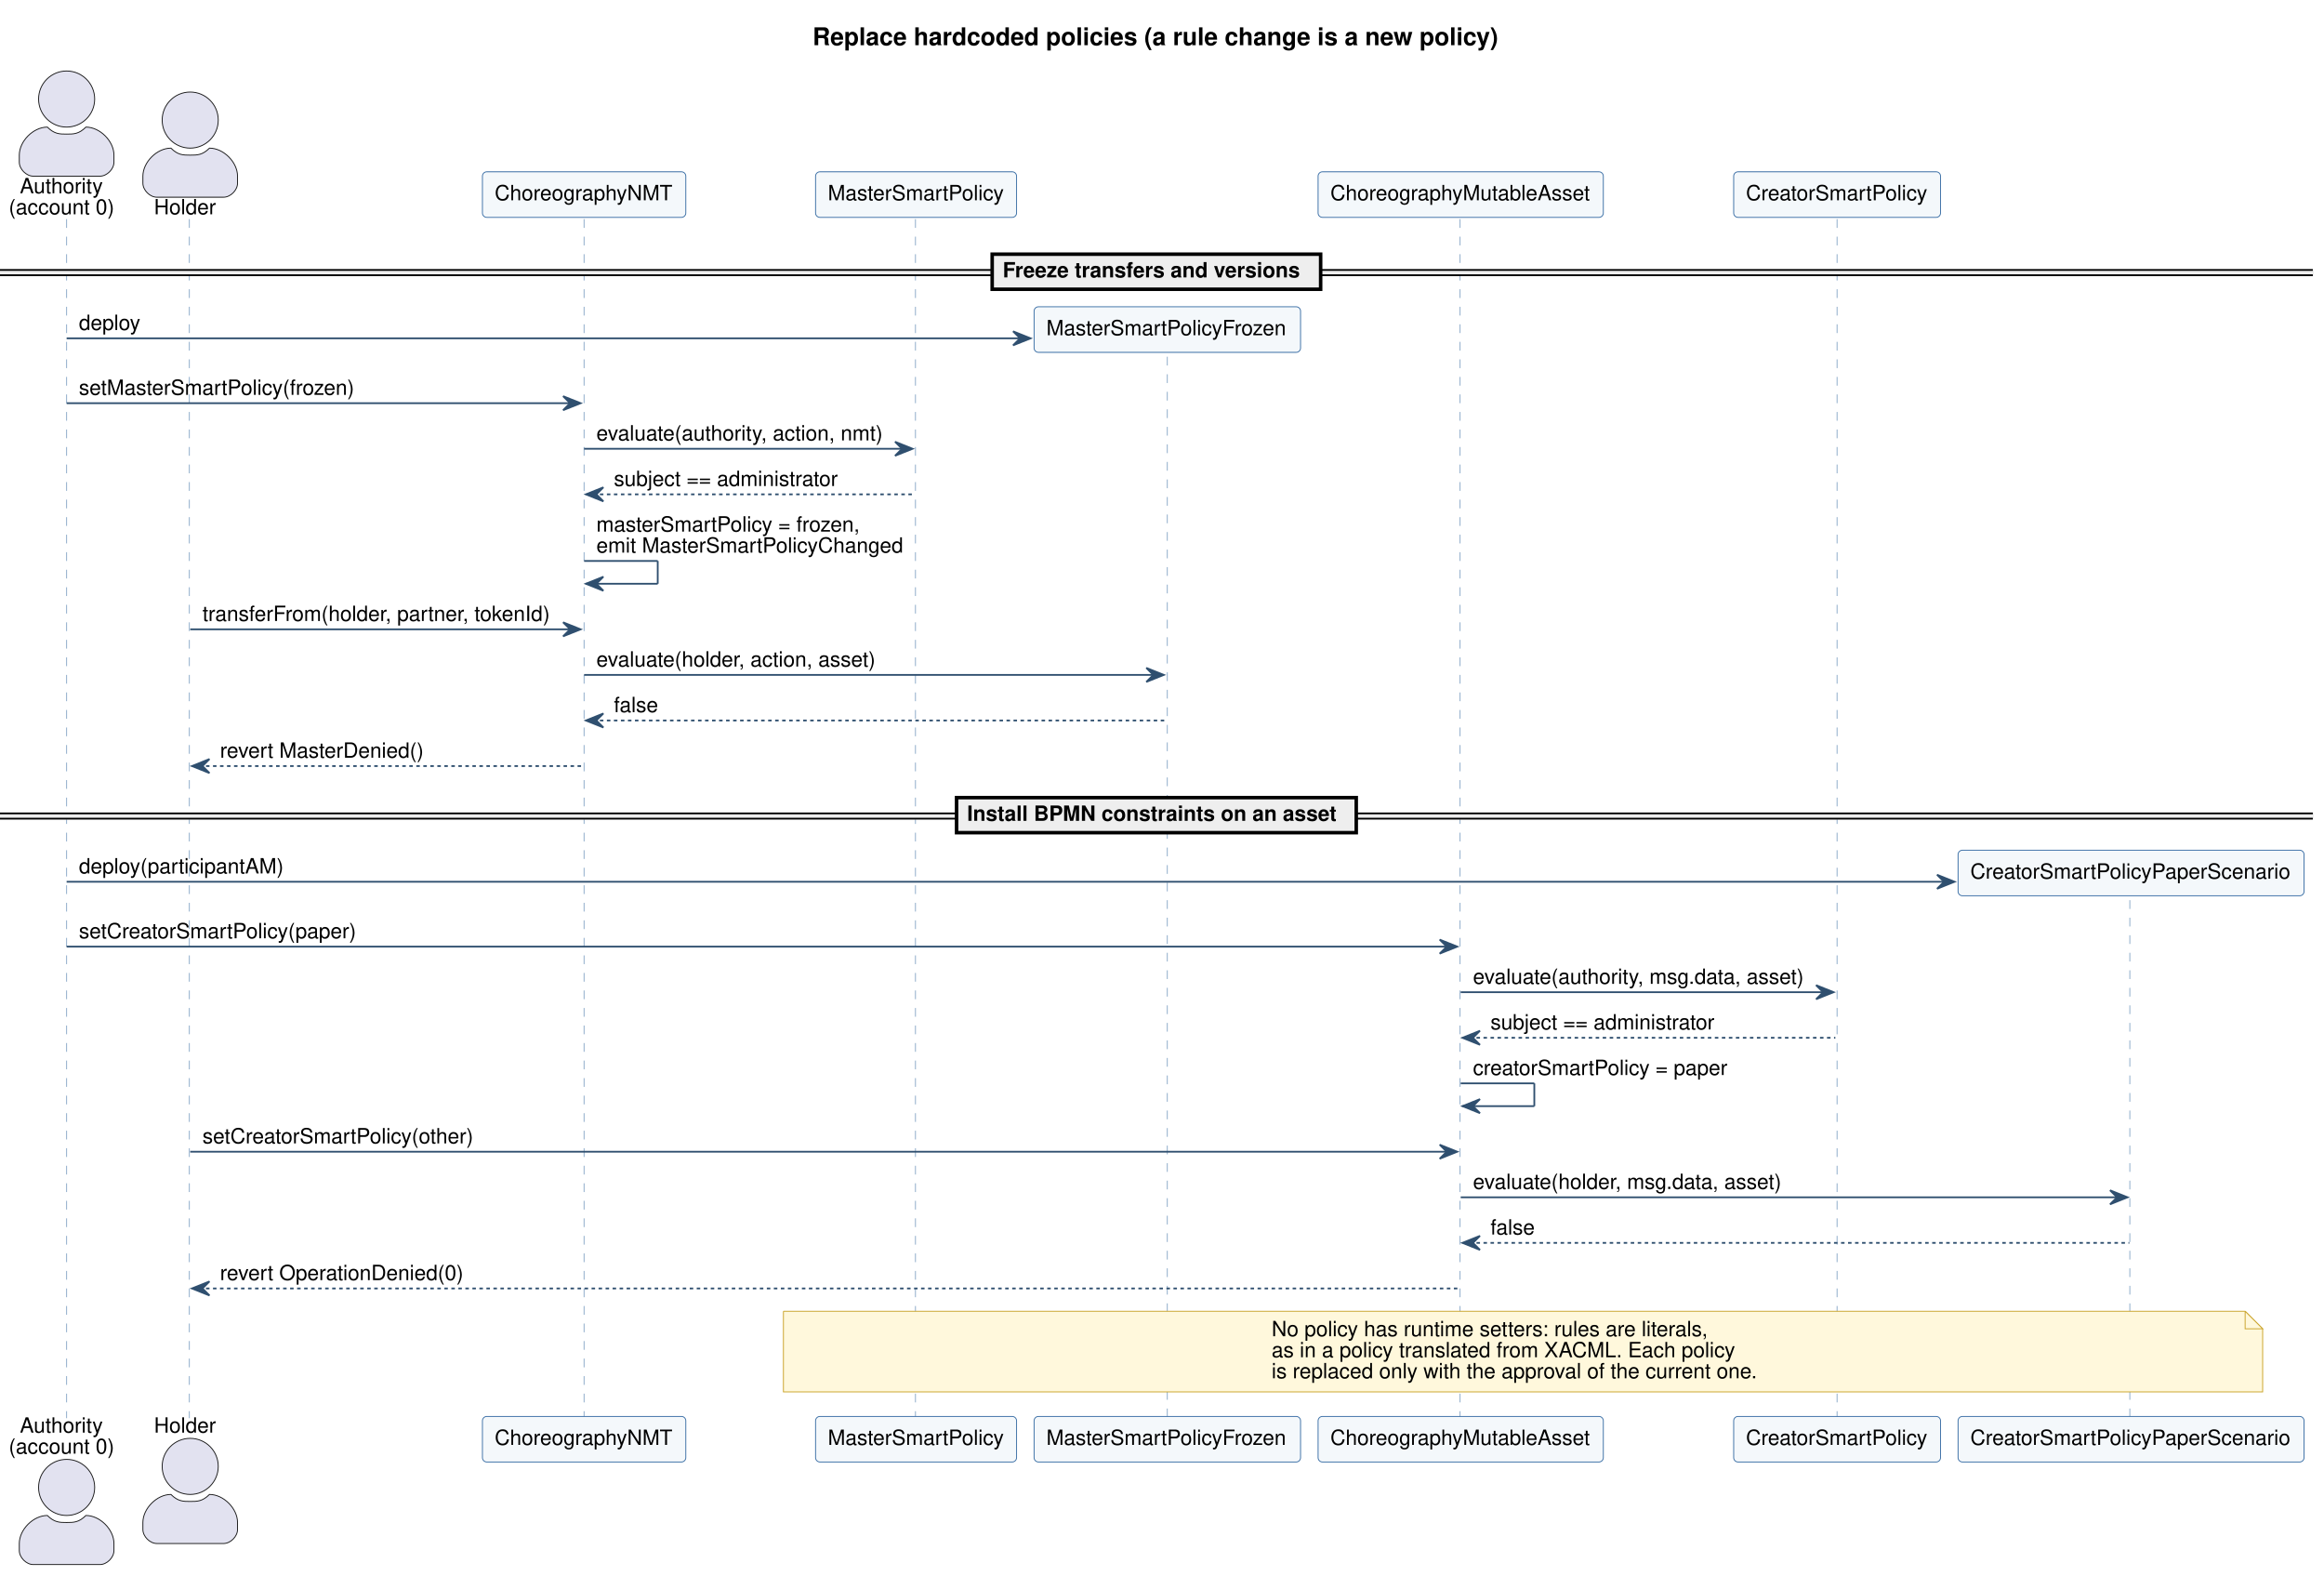
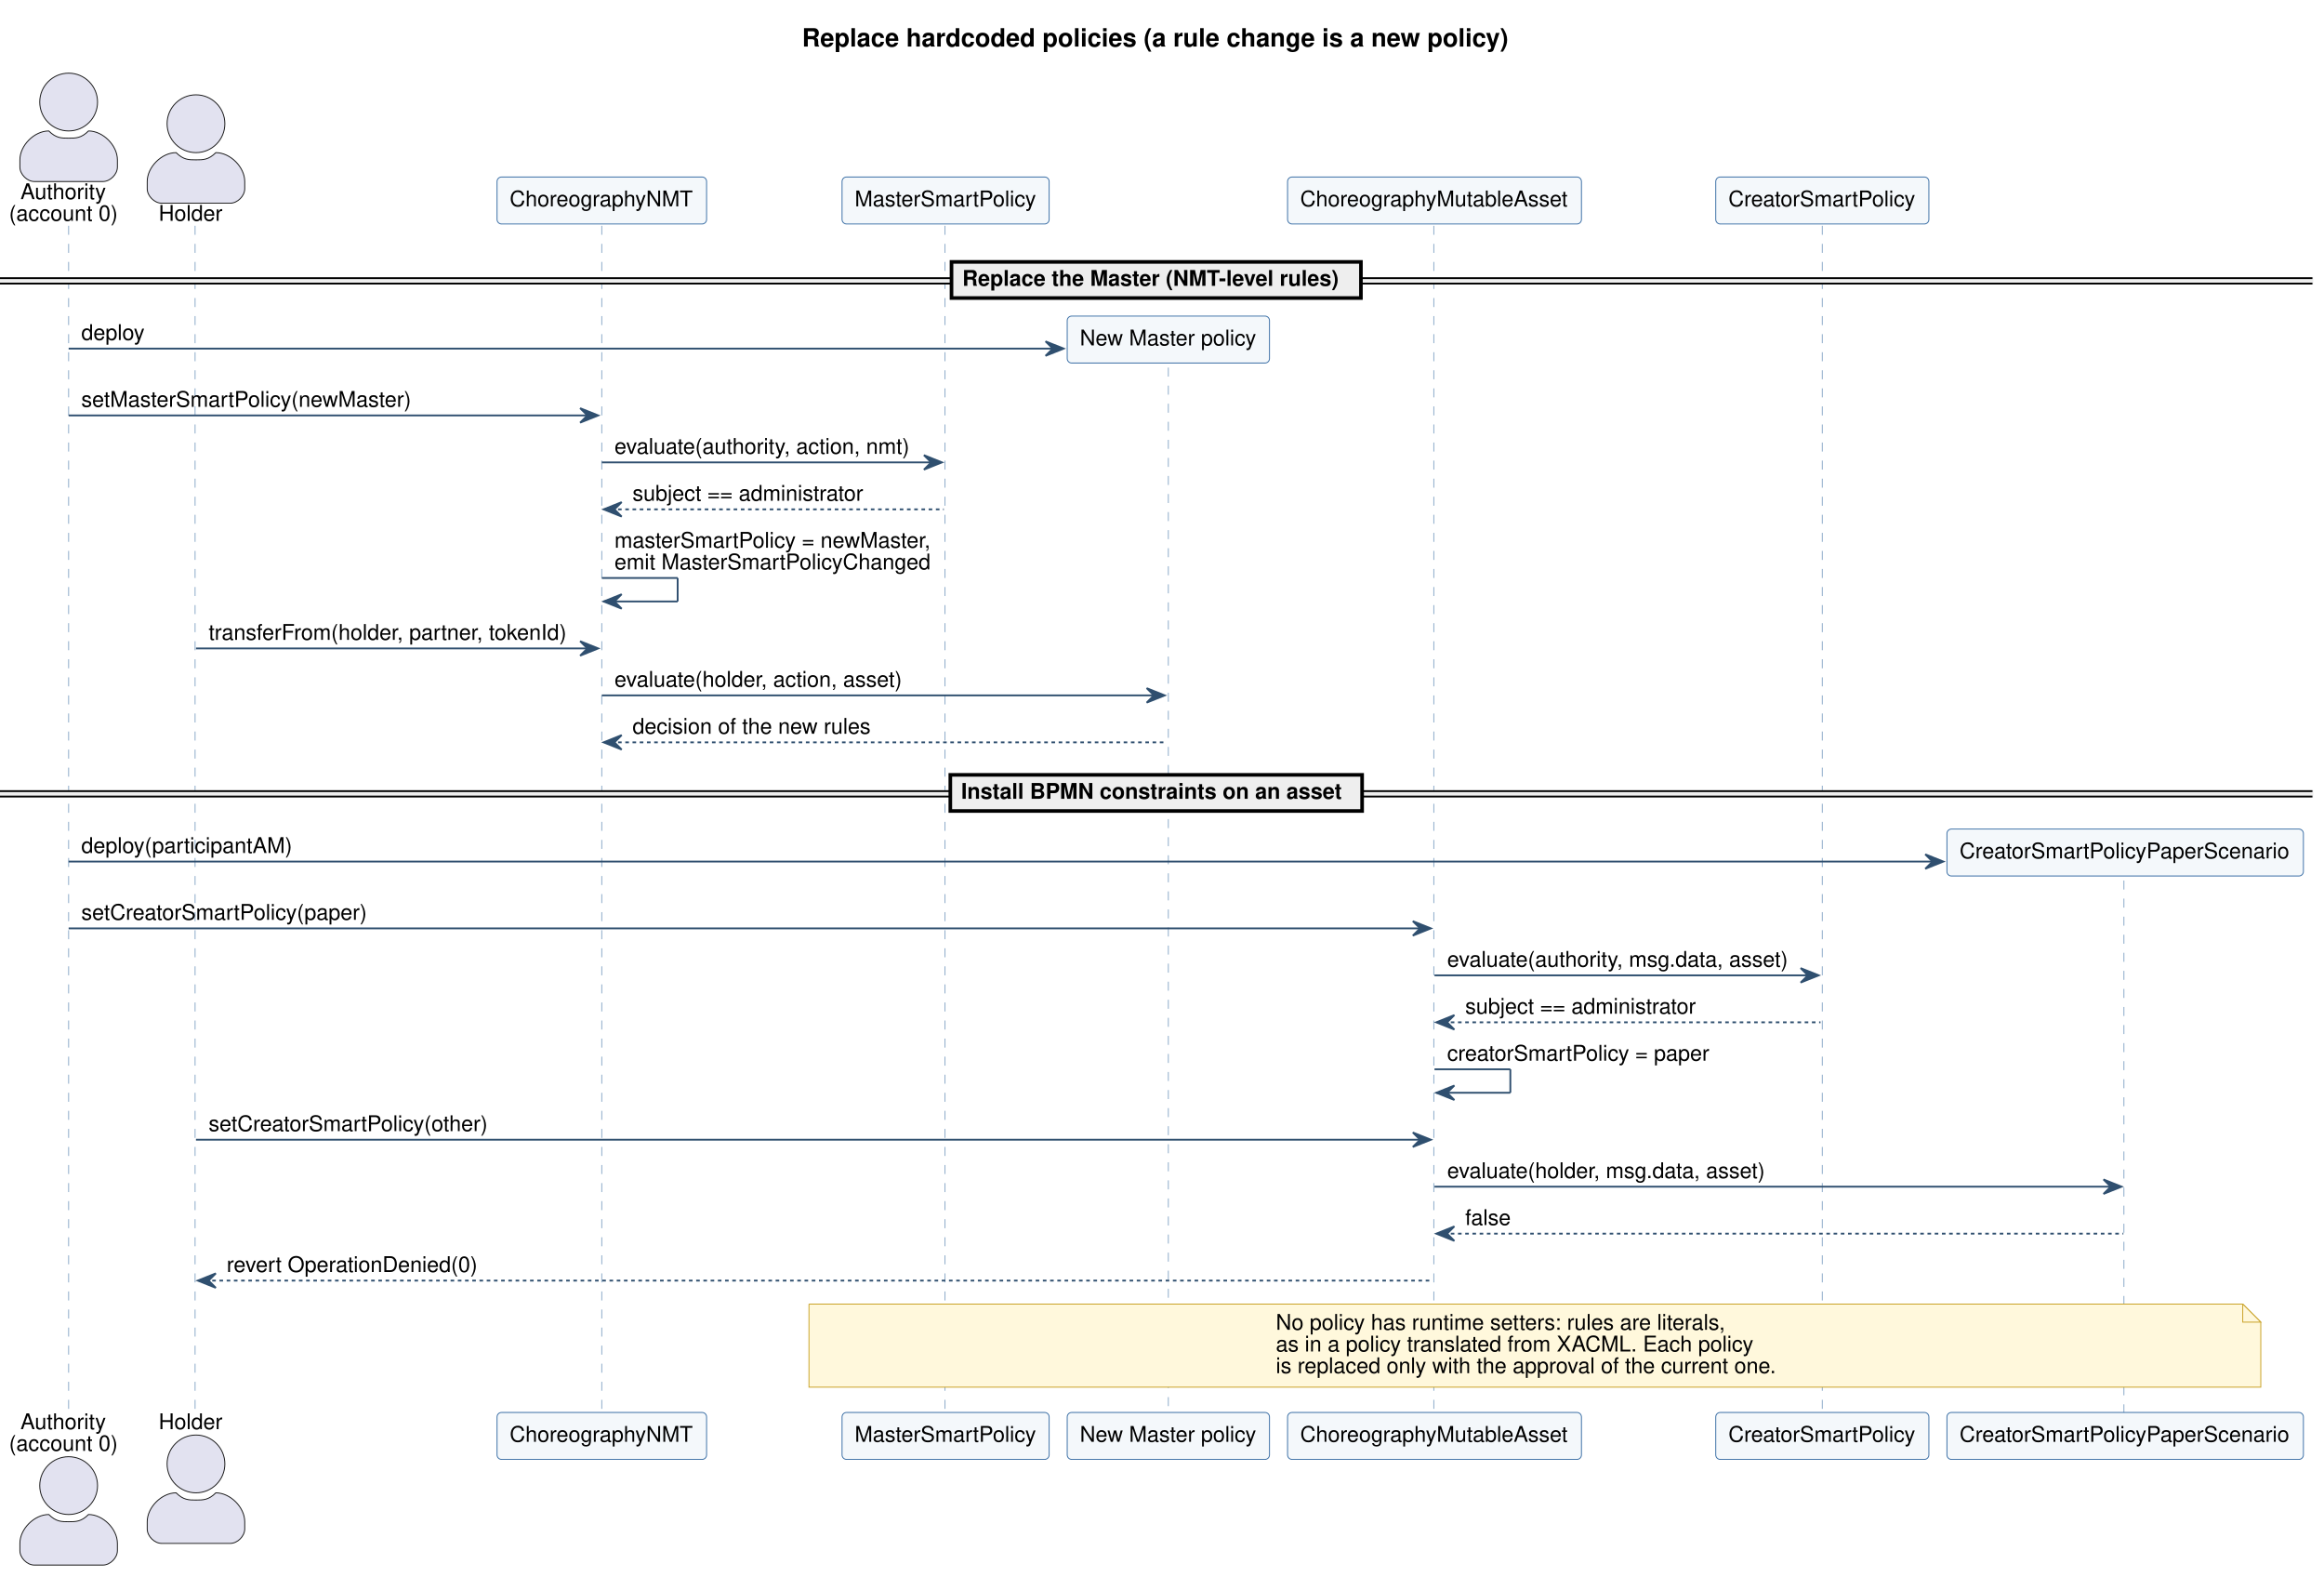
- <svg xmlns="http://www.w3.org/2000/svg" contentStyleType="text/css" height="899px" preserveAspectRatio="none" style="width:1326px;height:899px;background:#FFFFFF;" version="1.1" viewBox="0 0 1326 899" width="1326px" zoomAndPan="magnify">
+ <svg xmlns="http://www.w3.org/2000/svg" contentStyleType="text/css" height="873px" preserveAspectRatio="none" style="width:1287px;height:873px;background:#FFFFFF;" version="1.1" viewBox="0 0 1287 873" width="1287px" zoomAndPan="magnify">
  <defs />
  <g>
-     <text fill="#000000" font-family="Helvetica" font-size="14" font-weight="bold" lengthAdjust="spacing" textLength="391.344" x="463.638" y="25.78">Replace hardcoded policies (a rule change is a new policy)</text>
-     <line style="stroke:#8AA9C8;stroke-width:0.5;stroke-dasharray:5.0,5.0;" x1="38" x2="38" y1="125" y2="809" />
-     <line style="stroke:#8AA9C8;stroke-width:0.5;stroke-dasharray:5.0,5.0;" x1="108.029" x2="108.029" y1="125" y2="809" />
-     <line style="stroke:#8AA9C8;stroke-width:0.5;stroke-dasharray:5.0,5.0;" x1="333.257" x2="333.257" y1="125" y2="809" />
-     <line style="stroke:#8AA9C8;stroke-width:0.5;stroke-dasharray:5.0,5.0;" x1="522.334" x2="522.334" y1="125" y2="809" />
-     <line style="stroke:#8AA9C8;stroke-width:0.5;stroke-dasharray:5.0,5.0;" x1="666.021" x2="666.021" y1="203.5" y2="809" />
-     <line style="stroke:#8AA9C8;stroke-width:0.5;stroke-dasharray:5.0,5.0;" x1="833.057" x2="833.057" y1="125" y2="809" />
-     <line style="stroke:#8AA9C8;stroke-width:0.5;stroke-dasharray:5.0,5.0;" x1="1048.183" x2="1048.183" y1="125" y2="809" />
-     <line style="stroke:#8AA9C8;stroke-width:0.5;stroke-dasharray:5.0,5.0;" x1="1215.21" x2="1215.21" y1="513.5" y2="809" />
+     <text fill="#000000" font-family="Helvetica" font-size="14" font-weight="bold" lengthAdjust="spacing" textLength="391.344" x="444.127" y="25.78">Replace hardcoded policies (a rule change is a new policy)</text>
+     <line style="stroke:#8AA9C8;stroke-width:0.5;stroke-dasharray:5.0,5.0;" x1="38" x2="38" y1="125" y2="783" />
+     <line style="stroke:#8AA9C8;stroke-width:0.5;stroke-dasharray:5.0,5.0;" x1="108.029" x2="108.029" y1="125" y2="783" />
+     <line style="stroke:#8AA9C8;stroke-width:0.5;stroke-dasharray:5.0,5.0;" x1="333.257" x2="333.257" y1="125" y2="783" />
+     <line style="stroke:#8AA9C8;stroke-width:0.5;stroke-dasharray:5.0,5.0;" x1="523.318" x2="523.318" y1="125" y2="783" />
+     <line style="stroke:#8AA9C8;stroke-width:0.5;stroke-dasharray:5.0,5.0;" x1="647.006" x2="647.006" y1="203.5" y2="783" />
+     <line style="stroke:#8AA9C8;stroke-width:0.5;stroke-dasharray:5.0,5.0;" x1="794.033" x2="794.033" y1="125" y2="783" />
+     <line style="stroke:#8AA9C8;stroke-width:0.5;stroke-dasharray:5.0,5.0;" x1="1009.159" x2="1009.159" y1="125" y2="783" />
+     <line style="stroke:#8AA9C8;stroke-width:0.5;stroke-dasharray:5.0,5.0;" x1="1176.187" x2="1176.187" y1="487.5" y2="783" />
    <text fill="#000000" font-family="Helvetica" font-size="12" lengthAdjust="spacing" textLength="47.355" x="11.337" y="110.24">Authority</text>
    <text fill="#000000" font-family="Helvetica" font-size="12" lengthAdjust="spacing" textLength="60.029" x="5" y="122.24">(account 0)</text>
    <ellipse cx="38.015" cy="56.5" fill="#E2E2F0" rx="16" ry="16" style="stroke:#181818;stroke-width:0.5;" />
    <path d="M38.015,76.5 C42.015,76.5 45.015,76.5 49.015,72.5 C57.015,72.5 65.015,80.5 65.015,88.5 L65.015,92.5 C65.015,96.5 61.015,100.5 57.015,100.5 L19.015,100.5 C15.015,100.5 11.015,96.5 11.015,92.5 L11.015,88.5 C11.015,80.5 19.015,72.5 27.015,72.5 C31.015,76.5 34.015,76.5 38.015,76.5 " fill="#E2E2F0" style="stroke:#181818;stroke-width:0.5;" />
-     <text fill="#000000" font-family="Helvetica" font-size="12" lengthAdjust="spacing" textLength="47.355" x="11.337" y="817.24">Authority</text>
-     <text fill="#000000" font-family="Helvetica" font-size="12" lengthAdjust="spacing" textLength="60.029" x="5" y="829.24">(account 0)</text>
-     <ellipse cx="38.015" cy="848.5" fill="#E2E2F0" rx="16" ry="16" style="stroke:#181818;stroke-width:0.5;" />
-     <path d="M38.015,868.5 C42.015,868.5 45.015,868.5 49.015,864.5 C57.015,864.5 65.015,872.5 65.015,880.5 L65.015,884.5 C65.015,888.5 61.015,892.5 57.015,892.5 L19.015,892.5 C15.015,892.5 11.015,888.5 11.015,884.5 L11.015,880.5 C11.015,872.5 19.015,864.5 27.015,864.5 C31.015,868.5 34.015,868.5 38.015,868.5 " fill="#E2E2F0" style="stroke:#181818;stroke-width:0.5;" />
+     <text fill="#000000" font-family="Helvetica" font-size="12" lengthAdjust="spacing" textLength="47.355" x="11.337" y="791.24">Authority</text>
+     <text fill="#000000" font-family="Helvetica" font-size="12" lengthAdjust="spacing" textLength="60.029" x="5" y="803.24">(account 0)</text>
+     <ellipse cx="38.015" cy="822.5" fill="#E2E2F0" rx="16" ry="16" style="stroke:#181818;stroke-width:0.5;" />
+     <path d="M38.015,842.5 C42.015,842.5 45.015,842.5 49.015,838.5 C57.015,838.5 65.015,846.5 65.015,854.5 L65.015,858.5 C65.015,862.5 61.015,866.5 57.015,866.5 L19.015,866.5 C15.015,866.5 11.015,862.5 11.015,858.5 L11.015,854.5 C11.015,846.5 19.015,838.5 27.015,838.5 C31.015,842.5 34.015,842.5 38.015,842.5 " fill="#E2E2F0" style="stroke:#181818;stroke-width:0.5;" />
    <text fill="#000000" font-family="Helvetica" font-size="12" lengthAdjust="spacing" textLength="35.35" x="87.855" y="122.24">Holder</text>
    <ellipse cx="108.529" cy="68.5" fill="#E2E2F0" rx="16" ry="16" style="stroke:#181818;stroke-width:0.5;" />
    <path d="M108.529,88.5 C112.529,88.5 115.529,88.5 119.529,84.5 C127.529,84.5 135.529,92.5 135.529,100.5 L135.529,104.5 C135.529,108.5 131.529,112.5 127.529,112.5 L89.529,112.5 C85.529,112.5 81.529,108.5 81.529,104.5 L81.529,100.5 C81.529,92.5 89.529,84.5 97.529,84.5 C101.529,88.5 104.529,88.5 108.529,88.5 " fill="#E2E2F0" style="stroke:#181818;stroke-width:0.5;" />
-     <text fill="#000000" font-family="Helvetica" font-size="12" lengthAdjust="spacing" textLength="35.35" x="87.855" y="817.24">Holder</text>
-     <ellipse cx="108.529" cy="836.5" fill="#E2E2F0" rx="16" ry="16" style="stroke:#181818;stroke-width:0.5;" />
-     <path d="M108.529,856.5 C112.529,856.5 115.529,856.5 119.529,852.5 C127.529,852.5 135.529,860.5 135.529,868.5 L135.529,872.5 C135.529,876.5 131.529,880.5 127.529,880.5 L89.529,880.5 C85.529,880.5 81.529,876.5 81.529,872.5 L81.529,868.5 C81.529,860.5 89.529,852.5 97.529,852.5 C101.529,856.5 104.529,856.5 108.529,856.5 " fill="#E2E2F0" style="stroke:#181818;stroke-width:0.5;" />
+     <text fill="#000000" font-family="Helvetica" font-size="12" lengthAdjust="spacing" textLength="35.35" x="87.855" y="791.24">Holder</text>
+     <ellipse cx="108.529" cy="810.5" fill="#E2E2F0" rx="16" ry="16" style="stroke:#181818;stroke-width:0.5;" />
+     <path d="M108.529,830.5 C112.529,830.5 115.529,830.5 119.529,826.5 C127.529,826.5 135.529,834.5 135.529,842.5 L135.529,846.5 C135.529,850.5 131.529,854.5 127.529,854.5 L89.529,854.5 C85.529,854.5 81.529,850.5 81.529,846.5 L81.529,842.5 C81.529,834.5 89.529,826.5 97.529,826.5 C101.529,830.5 104.529,830.5 108.529,830.5 " fill="#E2E2F0" style="stroke:#181818;stroke-width:0.5;" />
    <rect fill="#F4F8FB" height="26" rx="2.5" ry="2.5" style="stroke:#3A6EA5;stroke-width:0.5;" width="116.041" x="275.257" y="98" />
    <text fill="#000000" font-family="Helvetica" font-size="12" lengthAdjust="spacing" textLength="102.041" x="282.257" y="114.24">ChoreographyNMT</text>
-     <rect fill="#F4F8FB" height="26" rx="2.5" ry="2.5" style="stroke:#3A6EA5;stroke-width:0.5;" width="116.041" x="275.257" y="808" />
-     <text fill="#000000" font-family="Helvetica" font-size="12" lengthAdjust="spacing" textLength="102.041" x="282.257" y="824.24">ChoreographyNMT</text>
-     <rect fill="#F4F8FB" height="26" rx="2.5" ry="2.5" style="stroke:#3A6EA5;stroke-width:0.5;" width="114.688" x="465.334" y="98" />
-     <text fill="#000000" font-family="Helvetica" font-size="12" lengthAdjust="spacing" textLength="100.688" x="472.334" y="114.24">MasterSmartPolicy</text>
-     <rect fill="#F4F8FB" height="26" rx="2.5" ry="2.5" style="stroke:#3A6EA5;stroke-width:0.5;" width="114.688" x="465.334" y="808" />
-     <text fill="#000000" font-family="Helvetica" font-size="12" lengthAdjust="spacing" textLength="100.688" x="472.334" y="824.24">MasterSmartPolicy</text>
-     <rect fill="#F4F8FB" height="26" rx="2.5" ry="2.5" style="stroke:#3A6EA5;stroke-width:0.5;" width="152.035" x="590.021" y="808" />
-     <text fill="#000000" font-family="Helvetica" font-size="12" lengthAdjust="spacing" textLength="138.035" x="597.021" y="824.24">MasterSmartPolicyFrozen</text>
-     <rect fill="#F4F8FB" height="26" rx="2.5" ry="2.5" style="stroke:#3A6EA5;stroke-width:0.5;" width="162.752" x="752.057" y="98" />
-     <text fill="#000000" font-family="Helvetica" font-size="12" lengthAdjust="spacing" textLength="148.752" x="759.057" y="114.24">ChoreographyMutableAsset</text>
-     <rect fill="#F4F8FB" height="26" rx="2.5" ry="2.5" style="stroke:#3A6EA5;stroke-width:0.5;" width="162.752" x="752.057" y="808" />
-     <text fill="#000000" font-family="Helvetica" font-size="12" lengthAdjust="spacing" textLength="148.752" x="759.057" y="824.24">ChoreographyMutableAsset</text>
-     <rect fill="#F4F8FB" height="26" rx="2.5" ry="2.5" style="stroke:#3A6EA5;stroke-width:0.5;" width="118.027" x="989.183" y="98" />
-     <text fill="#000000" font-family="Helvetica" font-size="12" lengthAdjust="spacing" textLength="104.027" x="996.183" y="114.24">CreatorSmartPolicy</text>
-     <rect fill="#F4F8FB" height="26" rx="2.5" ry="2.5" style="stroke:#3A6EA5;stroke-width:0.5;" width="118.027" x="989.183" y="808" />
-     <text fill="#000000" font-family="Helvetica" font-size="12" lengthAdjust="spacing" textLength="104.027" x="996.183" y="824.24">CreatorSmartPolicy</text>
-     <rect fill="#F4F8FB" height="26" rx="2.5" ry="2.5" style="stroke:#3A6EA5;stroke-width:0.5;" width="197.41" x="1117.21" y="808" />
-     <text fill="#000000" font-family="Helvetica" font-size="12" lengthAdjust="spacing" textLength="183.41" x="1124.21" y="824.24">CreatorSmartPolicyPaperScenario</text>
-     <rect fill="#EEEEEE" height="3" style="stroke:#EEEEEE;stroke-width:1.0;" width="1319.62" x="0" y="154" />
-     <line style="stroke:#000000;stroke-width:1.0;" x1="0" x2="1319.62" y1="154" y2="154" />
-     <line style="stroke:#000000;stroke-width:1.0;" x1="0" x2="1319.62" y1="157" y2="157" />
-     <rect fill="#EEEEEE" height="20" style="stroke:#000000;stroke-width:2.0;" width="187.408" x="566.106" y="145" />
-     <text fill="#000000" font-family="Helvetica" font-size="12" font-weight="bold" lengthAdjust="spacing" textLength="170.074" x="572.106" y="158.24">Freeze transfers and versions</text>
-     <polygon fill="#2F4F6F" points="578.021,189,588.021,193,578.021,197,582.021,193" style="stroke:#2F4F6F;stroke-width:1.0;" />
-     <line style="stroke:#2F4F6F;stroke-width:1.0;" x1="38.015" x2="584.021" y1="193" y2="193" />
+     <rect fill="#F4F8FB" height="26" rx="2.5" ry="2.5" style="stroke:#3A6EA5;stroke-width:0.5;" width="116.041" x="275.257" y="782" />
+     <text fill="#000000" font-family="Helvetica" font-size="12" lengthAdjust="spacing" textLength="102.041" x="282.257" y="798.24">ChoreographyNMT</text>
+     <rect fill="#F4F8FB" height="26" rx="2.5" ry="2.5" style="stroke:#3A6EA5;stroke-width:0.5;" width="114.688" x="466.318" y="98" />
+     <text fill="#000000" font-family="Helvetica" font-size="12" lengthAdjust="spacing" textLength="100.688" x="473.318" y="114.24">MasterSmartPolicy</text>
+     <rect fill="#F4F8FB" height="26" rx="2.5" ry="2.5" style="stroke:#3A6EA5;stroke-width:0.5;" width="114.688" x="466.318" y="782" />
+     <text fill="#000000" font-family="Helvetica" font-size="12" lengthAdjust="spacing" textLength="100.688" x="473.318" y="798.24">MasterSmartPolicy</text>
+     <rect fill="#F4F8FB" height="26" rx="2.5" ry="2.5" style="stroke:#3A6EA5;stroke-width:0.5;" width="112.027" x="591.006" y="782" />
+     <text fill="#000000" font-family="Helvetica" font-size="12" lengthAdjust="spacing" textLength="98.027" x="598.006" y="798.24">New Master policy</text>
+     <rect fill="#F4F8FB" height="26" rx="2.5" ry="2.5" style="stroke:#3A6EA5;stroke-width:0.5;" width="162.752" x="713.033" y="98" />
+     <text fill="#000000" font-family="Helvetica" font-size="12" lengthAdjust="spacing" textLength="148.752" x="720.033" y="114.24">ChoreographyMutableAsset</text>
+     <rect fill="#F4F8FB" height="26" rx="2.5" ry="2.5" style="stroke:#3A6EA5;stroke-width:0.5;" width="162.752" x="713.033" y="782" />
+     <text fill="#000000" font-family="Helvetica" font-size="12" lengthAdjust="spacing" textLength="148.752" x="720.033" y="798.24">ChoreographyMutableAsset</text>
+     <rect fill="#F4F8FB" height="26" rx="2.5" ry="2.5" style="stroke:#3A6EA5;stroke-width:0.5;" width="118.027" x="950.159" y="98" />
+     <text fill="#000000" font-family="Helvetica" font-size="12" lengthAdjust="spacing" textLength="104.027" x="957.159" y="114.24">CreatorSmartPolicy</text>
+     <rect fill="#F4F8FB" height="26" rx="2.5" ry="2.5" style="stroke:#3A6EA5;stroke-width:0.5;" width="118.027" x="950.159" y="782" />
+     <text fill="#000000" font-family="Helvetica" font-size="12" lengthAdjust="spacing" textLength="104.027" x="957.159" y="798.24">CreatorSmartPolicy</text>
+     <rect fill="#F4F8FB" height="26" rx="2.5" ry="2.5" style="stroke:#3A6EA5;stroke-width:0.5;" width="197.41" x="1078.187" y="782" />
+     <text fill="#000000" font-family="Helvetica" font-size="12" lengthAdjust="spacing" textLength="183.41" x="1085.187" y="798.24">CreatorSmartPolicyPaperScenario</text>
+     <rect fill="#EEEEEE" height="3" style="stroke:#EEEEEE;stroke-width:1.0;" width="1280.597" x="0" y="154" />
+     <line style="stroke:#000000;stroke-width:1.0;" x1="0" x2="1280.597" y1="154" y2="154" />
+     <line style="stroke:#000000;stroke-width:1.0;" x1="0" x2="1280.597" y1="157" y2="157" />
+     <rect fill="#EEEEEE" height="20" style="stroke:#000000;stroke-width:2.0;" width="226.731" x="526.933" y="145" />
+     <text fill="#000000" font-family="Helvetica" font-size="12" font-weight="bold" lengthAdjust="spacing" textLength="209.397" x="532.933" y="158.24">Replace the Master (NMT-level rules)</text>
+     <polygon fill="#2F4F6F" points="579.006,189,589.006,193,579.006,197,583.006,193" style="stroke:#2F4F6F;stroke-width:1.0;" />
+     <line style="stroke:#2F4F6F;stroke-width:1.0;" x1="38.015" x2="585.006" y1="193" y2="193" />
    <text fill="#000000" font-family="Helvetica" font-size="12" lengthAdjust="spacing" textLength="35.361" x="45.015" y="188.24">deploy</text>
-     <rect fill="#F4F8FB" height="26" rx="2.5" ry="2.5" style="stroke:#3A6EA5;stroke-width:0.5;" width="152.035" x="590.021" y="175" />
-     <text fill="#000000" font-family="Helvetica" font-size="12" lengthAdjust="spacing" textLength="138.035" x="597.021" y="191.24">MasterSmartPolicyFrozen</text>
+     <rect fill="#F4F8FB" height="26" rx="2.5" ry="2.5" style="stroke:#3A6EA5;stroke-width:0.5;" width="112.027" x="591.006" y="175" />
+     <text fill="#000000" font-family="Helvetica" font-size="12" lengthAdjust="spacing" textLength="98.027" x="598.006" y="191.24">New Master policy</text>
    <polygon fill="#2F4F6F" points="321.277,226,331.277,230,321.277,234,325.277,230" style="stroke:#2F4F6F;stroke-width:1.0;" />
    <line style="stroke:#2F4F6F;stroke-width:1.0;" x1="38.015" x2="327.277" y1="230" y2="230" />
-     <text fill="#000000" font-family="Helvetica" font-size="12" lengthAdjust="spacing" textLength="158.039" x="45.015" y="225.24">setMasterSmartPolicy(frozen)</text>
-     <polygon fill="#2F4F6F" points="510.678,252,520.678,256,510.678,260,514.678,256" style="stroke:#2F4F6F;stroke-width:1.0;" />
-     <line style="stroke:#2F4F6F;stroke-width:1.0;" x1="333.277" x2="516.678" y1="256" y2="256" />
+     <text fill="#000000" font-family="Helvetica" font-size="12" lengthAdjust="spacing" textLength="183.375" x="45.015" y="225.24">setMasterSmartPolicy(newMaster)</text>
+     <polygon fill="#2F4F6F" points="511.662,252,521.662,256,511.662,260,515.662,256" style="stroke:#2F4F6F;stroke-width:1.0;" />
+     <line style="stroke:#2F4F6F;stroke-width:1.0;" x1="333.277" x2="517.662" y1="256" y2="256" />
    <text fill="#000000" font-family="Helvetica" font-size="12" lengthAdjust="spacing" textLength="164.748" x="340.277" y="251.24">evaluate(authority, action, nmt)</text>
    <polygon fill="#2F4F6F" points="344.277,278,334.277,282,344.277,286,340.277,282" style="stroke:#2F4F6F;stroke-width:1.0;" />
-     <line style="stroke:#2F4F6F;stroke-width:1.0;stroke-dasharray:2.0,2.0;" x1="338.277" x2="521.678" y1="282" y2="282" />
+     <line style="stroke:#2F4F6F;stroke-width:1.0;stroke-dasharray:2.0,2.0;" x1="338.277" x2="522.662" y1="282" y2="282" />
    <text fill="#000000" font-family="Helvetica" font-size="12" lengthAdjust="spacing" textLength="128.062" x="350.277" y="277.24">subject == administrator</text>
    <line style="stroke:#2F4F6F;stroke-width:1.0;" x1="333.277" x2="375.277" y1="320" y2="320" />
    <line style="stroke:#2F4F6F;stroke-width:1.0;" x1="375.277" x2="375.277" y1="320" y2="333" />
    <line style="stroke:#2F4F6F;stroke-width:1.0;" x1="334.277" x2="375.277" y1="333" y2="333" />
    <polygon fill="#2F4F6F" points="344.277,329,334.277,333,344.277,337,340.277,333" style="stroke:#2F4F6F;stroke-width:1.0;" />
-     <text fill="#000000" font-family="Helvetica" font-size="12" lengthAdjust="spacing" textLength="151.049" x="340.277" y="303.24">masterSmartPolicy = frozen,</text>
+     <text fill="#000000" font-family="Helvetica" font-size="12" lengthAdjust="spacing" textLength="176.385" x="340.277" y="303.24">masterSmartPolicy = newMaster,</text>
    <text fill="#000000" font-family="Helvetica" font-size="12" lengthAdjust="spacing" textLength="175.4" x="340.277" y="315.24">emit MasterSmartPolicyChanged</text>
    <polygon fill="#2F4F6F" points="321.277,355,331.277,359,321.277,363,325.277,359" style="stroke:#2F4F6F;stroke-width:1.0;" />
    <line style="stroke:#2F4F6F;stroke-width:1.0;" x1="108.529" x2="327.277" y1="359" y2="359" />
    <text fill="#000000" font-family="Helvetica" font-size="12" lengthAdjust="spacing" textLength="200.748" x="115.529" y="354.24">transferFrom(holder, partner, tokenId)</text>
-     <polygon fill="#2F4F6F" points="654.039,381,664.039,385,654.039,389,658.039,385" style="stroke:#2F4F6F;stroke-width:1.0;" />
-     <line style="stroke:#2F4F6F;stroke-width:1.0;" x1="333.277" x2="660.039" y1="385" y2="385" />
+     <polygon fill="#2F4F6F" points="635.019,381,645.019,385,635.019,389,639.019,385" style="stroke:#2F4F6F;stroke-width:1.0;" />
+     <line style="stroke:#2F4F6F;stroke-width:1.0;" x1="333.277" x2="641.019" y1="385" y2="385" />
    <text fill="#000000" font-family="Helvetica" font-size="12" lengthAdjust="spacing" textLength="160.758" x="340.277" y="380.24">evaluate(holder, action, asset)</text>
    <polygon fill="#2F4F6F" points="344.277,407,334.277,411,344.277,415,340.277,411" style="stroke:#2F4F6F;stroke-width:1.0;" />
-     <line style="stroke:#2F4F6F;stroke-width:1.0;stroke-dasharray:2.0,2.0;" x1="338.277" x2="665.039" y1="411" y2="411" />
-     <text fill="#000000" font-family="Helvetica" font-size="12" lengthAdjust="spacing" textLength="25.348" x="350.277" y="406.24">false</text>
-     <polygon fill="#2F4F6F" points="119.529,433,109.529,437,119.529,441,115.529,437" style="stroke:#2F4F6F;stroke-width:1.0;" />
-     <line style="stroke:#2F4F6F;stroke-width:1.0;stroke-dasharray:2.0,2.0;" x1="113.529" x2="332.277" y1="437" y2="437" />
-     <text fill="#000000" font-family="Helvetica" font-size="12" lengthAdjust="spacing" textLength="116.701" x="125.529" y="432.24">revert MasterDenied()</text>
-     <rect fill="#EEEEEE" height="3" style="stroke:#EEEEEE;stroke-width:1.0;" width="1319.62" x="0" y="464" />
-     <line style="stroke:#000000;stroke-width:1.0;" x1="0" x2="1319.62" y1="464" y2="464" />
-     <line style="stroke:#000000;stroke-width:1.0;" x1="0" x2="1319.62" y1="467" y2="467" />
-     <rect fill="#EEEEEE" height="20" style="stroke:#000000;stroke-width:2.0;" width="228.049" x="545.786" y="455" />
-     <text fill="#000000" font-family="Helvetica" font-size="12" font-weight="bold" lengthAdjust="spacing" textLength="210.715" x="551.786" y="468.24">Install BPMN constraints on an asset</text>
-     <polygon fill="#2F4F6F" points="1105.21,499,1115.21,503,1105.21,507,1109.21,503" style="stroke:#2F4F6F;stroke-width:1.0;" />
-     <line style="stroke:#2F4F6F;stroke-width:1.0;" x1="38.015" x2="1111.21" y1="503" y2="503" />
-     <text fill="#000000" font-family="Helvetica" font-size="12" lengthAdjust="spacing" textLength="116.719" x="45.015" y="498.24">deploy(participantAM)</text>
-     <rect fill="#F4F8FB" height="26" rx="2.5" ry="2.5" style="stroke:#3A6EA5;stroke-width:0.5;" width="197.41" x="1117.21" y="485" />
-     <text fill="#000000" font-family="Helvetica" font-size="12" lengthAdjust="spacing" textLength="183.41" x="1124.21" y="501.24">CreatorSmartPolicyPaperScenario</text>
-     <polygon fill="#2F4F6F" points="821.433,536,831.433,540,821.433,544,825.433,540" style="stroke:#2F4F6F;stroke-width:1.0;" />
-     <line style="stroke:#2F4F6F;stroke-width:1.0;" x1="38.015" x2="827.433" y1="540" y2="540" />
-     <text fill="#000000" font-family="Helvetica" font-size="12" lengthAdjust="spacing" textLength="158.719" x="45.015" y="535.24">setCreatorSmartPolicy(paper)</text>
-     <polygon fill="#2F4F6F" points="1036.196,562,1046.196,566,1036.196,570,1040.196,566" style="stroke:#2F4F6F;stroke-width:1.0;" />
-     <line style="stroke:#2F4F6F;stroke-width:1.0;" x1="833.433" x2="1042.196" y1="566" y2="566" />
-     <text fill="#000000" font-family="Helvetica" font-size="12" lengthAdjust="spacing" textLength="190.764" x="840.433" y="561.24">evaluate(authority, msg.data, asset)</text>
-     <polygon fill="#2F4F6F" points="844.433,588,834.433,592,844.433,596,840.433,592" style="stroke:#2F4F6F;stroke-width:1.0;" />
-     <line style="stroke:#2F4F6F;stroke-width:1.0;stroke-dasharray:2.0,2.0;" x1="838.433" x2="1047.196" y1="592" y2="592" />
-     <text fill="#000000" font-family="Helvetica" font-size="12" lengthAdjust="spacing" textLength="128.062" x="850.433" y="587.24">subject == administrator</text>
-     <line style="stroke:#2F4F6F;stroke-width:1.0;" x1="833.433" x2="875.433" y1="618" y2="618" />
-     <line style="stroke:#2F4F6F;stroke-width:1.0;" x1="875.433" x2="875.433" y1="618" y2="631" />
-     <line style="stroke:#2F4F6F;stroke-width:1.0;" x1="834.433" x2="875.433" y1="631" y2="631" />
-     <polygon fill="#2F4F6F" points="844.433,627,834.433,631,844.433,635,840.433,631" style="stroke:#2F4F6F;stroke-width:1.0;" />
-     <text fill="#000000" font-family="Helvetica" font-size="12" lengthAdjust="spacing" textLength="145.728" x="840.433" y="613.24">creatorSmartPolicy = paper</text>
-     <polygon fill="#2F4F6F" points="821.433,653,831.433,657,821.433,661,825.433,657" style="stroke:#2F4F6F;stroke-width:1.0;" />
-     <line style="stroke:#2F4F6F;stroke-width:1.0;" x1="108.529" x2="827.433" y1="657" y2="657" />
-     <text fill="#000000" font-family="Helvetica" font-size="12" lengthAdjust="spacing" textLength="155.379" x="115.529" y="652.24">setCreatorSmartPolicy(other)</text>
-     <polygon fill="#2F4F6F" points="1203.915,679,1213.915,683,1203.915,687,1207.915,683" style="stroke:#2F4F6F;stroke-width:1.0;" />
-     <line style="stroke:#2F4F6F;stroke-width:1.0;" x1="833.433" x2="1209.915" y1="683" y2="683" />
-     <text fill="#000000" font-family="Helvetica" font-size="12" lengthAdjust="spacing" textLength="178.096" x="840.433" y="678.24">evaluate(holder, msg.data, asset)</text>
-     <polygon fill="#2F4F6F" points="844.433,705,834.433,709,844.433,713,840.433,709" style="stroke:#2F4F6F;stroke-width:1.0;" />
-     <line style="stroke:#2F4F6F;stroke-width:1.0;stroke-dasharray:2.0,2.0;" x1="838.433" x2="1214.915" y1="709" y2="709" />
-     <text fill="#000000" font-family="Helvetica" font-size="12" lengthAdjust="spacing" textLength="25.348" x="850.433" y="704.24">false</text>
-     <polygon fill="#2F4F6F" points="119.529,731,109.529,735,119.529,739,115.529,735" style="stroke:#2F4F6F;stroke-width:1.0;" />
-     <line style="stroke:#2F4F6F;stroke-width:1.0;stroke-dasharray:2.0,2.0;" x1="113.529" x2="832.433" y1="735" y2="735" />
-     <text fill="#000000" font-family="Helvetica" font-size="12" lengthAdjust="spacing" textLength="139.4" x="125.529" y="730.24">revert OperationDenied(0)</text>
-     <path d="M447,748 L447,794 L1291,794 L1291,758 L1281,748 L447,748 " fill="#FFF8DC" style="stroke:#C9A227;stroke-width:0.5;" />
-     <path d="M1281,748 L1281,758 L1291,758 L1281,748 " fill="#FFF8DC" style="stroke:#C9A227;stroke-width:0.5;" />
-     <text fill="#000000" font-family="Helvetica" font-size="12" lengthAdjust="spacing" textLength="249.428" x="725.562" y="762.24">No policy has runtime setters: rules are literals,</text>
-     <text fill="#000000" font-family="Helvetica" font-size="12" lengthAdjust="spacing" textLength="265.447" x="725.562" y="774.24">as in a policy translated from XACML. Each policy</text>
-     <text fill="#000000" font-family="Helvetica" font-size="12" lengthAdjust="spacing" textLength="278.162" x="725.562" y="786.24">is replaced only with the approval of the current one.</text>
+     <line style="stroke:#2F4F6F;stroke-width:1.0;stroke-dasharray:2.0,2.0;" x1="338.277" x2="646.019" y1="411" y2="411" />
+     <text fill="#000000" font-family="Helvetica" font-size="12" lengthAdjust="spacing" textLength="132.076" x="350.277" y="406.24">decision of the new rules</text>
+     <rect fill="#EEEEEE" height="3" style="stroke:#EEEEEE;stroke-width:1.0;" width="1280.597" x="0" y="438" />
+     <line style="stroke:#000000;stroke-width:1.0;" x1="0" x2="1280.597" y1="438" y2="438" />
+     <line style="stroke:#000000;stroke-width:1.0;" x1="0" x2="1280.597" y1="441" y2="441" />
+     <rect fill="#EEEEEE" height="20" style="stroke:#000000;stroke-width:2.0;" width="228.049" x="526.274" y="429" />
+     <text fill="#000000" font-family="Helvetica" font-size="12" font-weight="bold" lengthAdjust="spacing" textLength="210.715" x="532.274" y="442.24">Install BPMN constraints on an asset</text>
+     <polygon fill="#2F4F6F" points="1066.187,473,1076.187,477,1066.187,481,1070.187,477" style="stroke:#2F4F6F;stroke-width:1.0;" />
+     <line style="stroke:#2F4F6F;stroke-width:1.0;" x1="38.015" x2="1072.187" y1="477" y2="477" />
+     <text fill="#000000" font-family="Helvetica" font-size="12" lengthAdjust="spacing" textLength="116.719" x="45.015" y="472.24">deploy(participantAM)</text>
+     <rect fill="#F4F8FB" height="26" rx="2.5" ry="2.5" style="stroke:#3A6EA5;stroke-width:0.5;" width="197.41" x="1078.187" y="459" />
+     <text fill="#000000" font-family="Helvetica" font-size="12" lengthAdjust="spacing" textLength="183.41" x="1085.187" y="475.24">CreatorSmartPolicyPaperScenario</text>
+     <polygon fill="#2F4F6F" points="782.409,510,792.409,514,782.409,518,786.409,514" style="stroke:#2F4F6F;stroke-width:1.0;" />
+     <line style="stroke:#2F4F6F;stroke-width:1.0;" x1="38.015" x2="788.409" y1="514" y2="514" />
+     <text fill="#000000" font-family="Helvetica" font-size="12" lengthAdjust="spacing" textLength="158.719" x="45.015" y="509.24">setCreatorSmartPolicy(paper)</text>
+     <polygon fill="#2F4F6F" points="997.173,536,1007.173,540,997.173,544,1001.173,540" style="stroke:#2F4F6F;stroke-width:1.0;" />
+     <line style="stroke:#2F4F6F;stroke-width:1.0;" x1="794.409" x2="1003.173" y1="540" y2="540" />
+     <text fill="#000000" font-family="Helvetica" font-size="12" lengthAdjust="spacing" textLength="190.764" x="801.409" y="535.24">evaluate(authority, msg.data, asset)</text>
+     <polygon fill="#2F4F6F" points="805.409,562,795.409,566,805.409,570,801.409,566" style="stroke:#2F4F6F;stroke-width:1.0;" />
+     <line style="stroke:#2F4F6F;stroke-width:1.0;stroke-dasharray:2.0,2.0;" x1="799.409" x2="1008.173" y1="566" y2="566" />
+     <text fill="#000000" font-family="Helvetica" font-size="12" lengthAdjust="spacing" textLength="128.062" x="811.409" y="561.24">subject == administrator</text>
+     <line style="stroke:#2F4F6F;stroke-width:1.0;" x1="794.409" x2="836.409" y1="592" y2="592" />
+     <line style="stroke:#2F4F6F;stroke-width:1.0;" x1="836.409" x2="836.409" y1="592" y2="605" />
+     <line style="stroke:#2F4F6F;stroke-width:1.0;" x1="795.409" x2="836.409" y1="605" y2="605" />
+     <polygon fill="#2F4F6F" points="805.409,601,795.409,605,805.409,609,801.409,605" style="stroke:#2F4F6F;stroke-width:1.0;" />
+     <text fill="#000000" font-family="Helvetica" font-size="12" lengthAdjust="spacing" textLength="145.728" x="801.409" y="587.24">creatorSmartPolicy = paper</text>
+     <polygon fill="#2F4F6F" points="782.409,627,792.409,631,782.409,635,786.409,631" style="stroke:#2F4F6F;stroke-width:1.0;" />
+     <line style="stroke:#2F4F6F;stroke-width:1.0;" x1="108.529" x2="788.409" y1="631" y2="631" />
+     <text fill="#000000" font-family="Helvetica" font-size="12" lengthAdjust="spacing" textLength="155.379" x="115.529" y="626.24">setCreatorSmartPolicy(other)</text>
+     <polygon fill="#2F4F6F" points="1164.892,653,1174.892,657,1164.892,661,1168.892,657" style="stroke:#2F4F6F;stroke-width:1.0;" />
+     <line style="stroke:#2F4F6F;stroke-width:1.0;" x1="794.409" x2="1170.892" y1="657" y2="657" />
+     <text fill="#000000" font-family="Helvetica" font-size="12" lengthAdjust="spacing" textLength="178.096" x="801.409" y="652.24">evaluate(holder, msg.data, asset)</text>
+     <polygon fill="#2F4F6F" points="805.409,679,795.409,683,805.409,687,801.409,683" style="stroke:#2F4F6F;stroke-width:1.0;" />
+     <line style="stroke:#2F4F6F;stroke-width:1.0;stroke-dasharray:2.0,2.0;" x1="799.409" x2="1175.892" y1="683" y2="683" />
+     <text fill="#000000" font-family="Helvetica" font-size="12" lengthAdjust="spacing" textLength="25.348" x="811.409" y="678.24">false</text>
+     <polygon fill="#2F4F6F" points="119.529,705,109.529,709,119.529,713,115.529,709" style="stroke:#2F4F6F;stroke-width:1.0;" />
+     <line style="stroke:#2F4F6F;stroke-width:1.0;stroke-dasharray:2.0,2.0;" x1="113.529" x2="793.409" y1="709" y2="709" />
+     <text fill="#000000" font-family="Helvetica" font-size="12" lengthAdjust="spacing" textLength="139.4" x="125.529" y="704.24">revert OperationDenied(0)</text>
+     <path d="M448,722 L448,768 L1252,768 L1252,732 L1242,722 L448,722 " fill="#FFF8DC" style="stroke:#C9A227;stroke-width:0.5;" />
+     <path d="M1242,722 L1242,732 L1252,732 L1242,722 " fill="#FFF8DC" style="stroke:#C9A227;stroke-width:0.5;" />
+     <text fill="#000000" font-family="Helvetica" font-size="12" lengthAdjust="spacing" textLength="249.428" x="706.558" y="736.24">No policy has runtime setters: rules are literals,</text>
+     <text fill="#000000" font-family="Helvetica" font-size="12" lengthAdjust="spacing" textLength="265.447" x="706.558" y="748.24">as in a policy translated from XACML. Each policy</text>
+     <text fill="#000000" font-family="Helvetica" font-size="12" lengthAdjust="spacing" textLength="278.162" x="706.558" y="760.24">is replaced only with the approval of the current one.</text>
  </g>
</svg>
